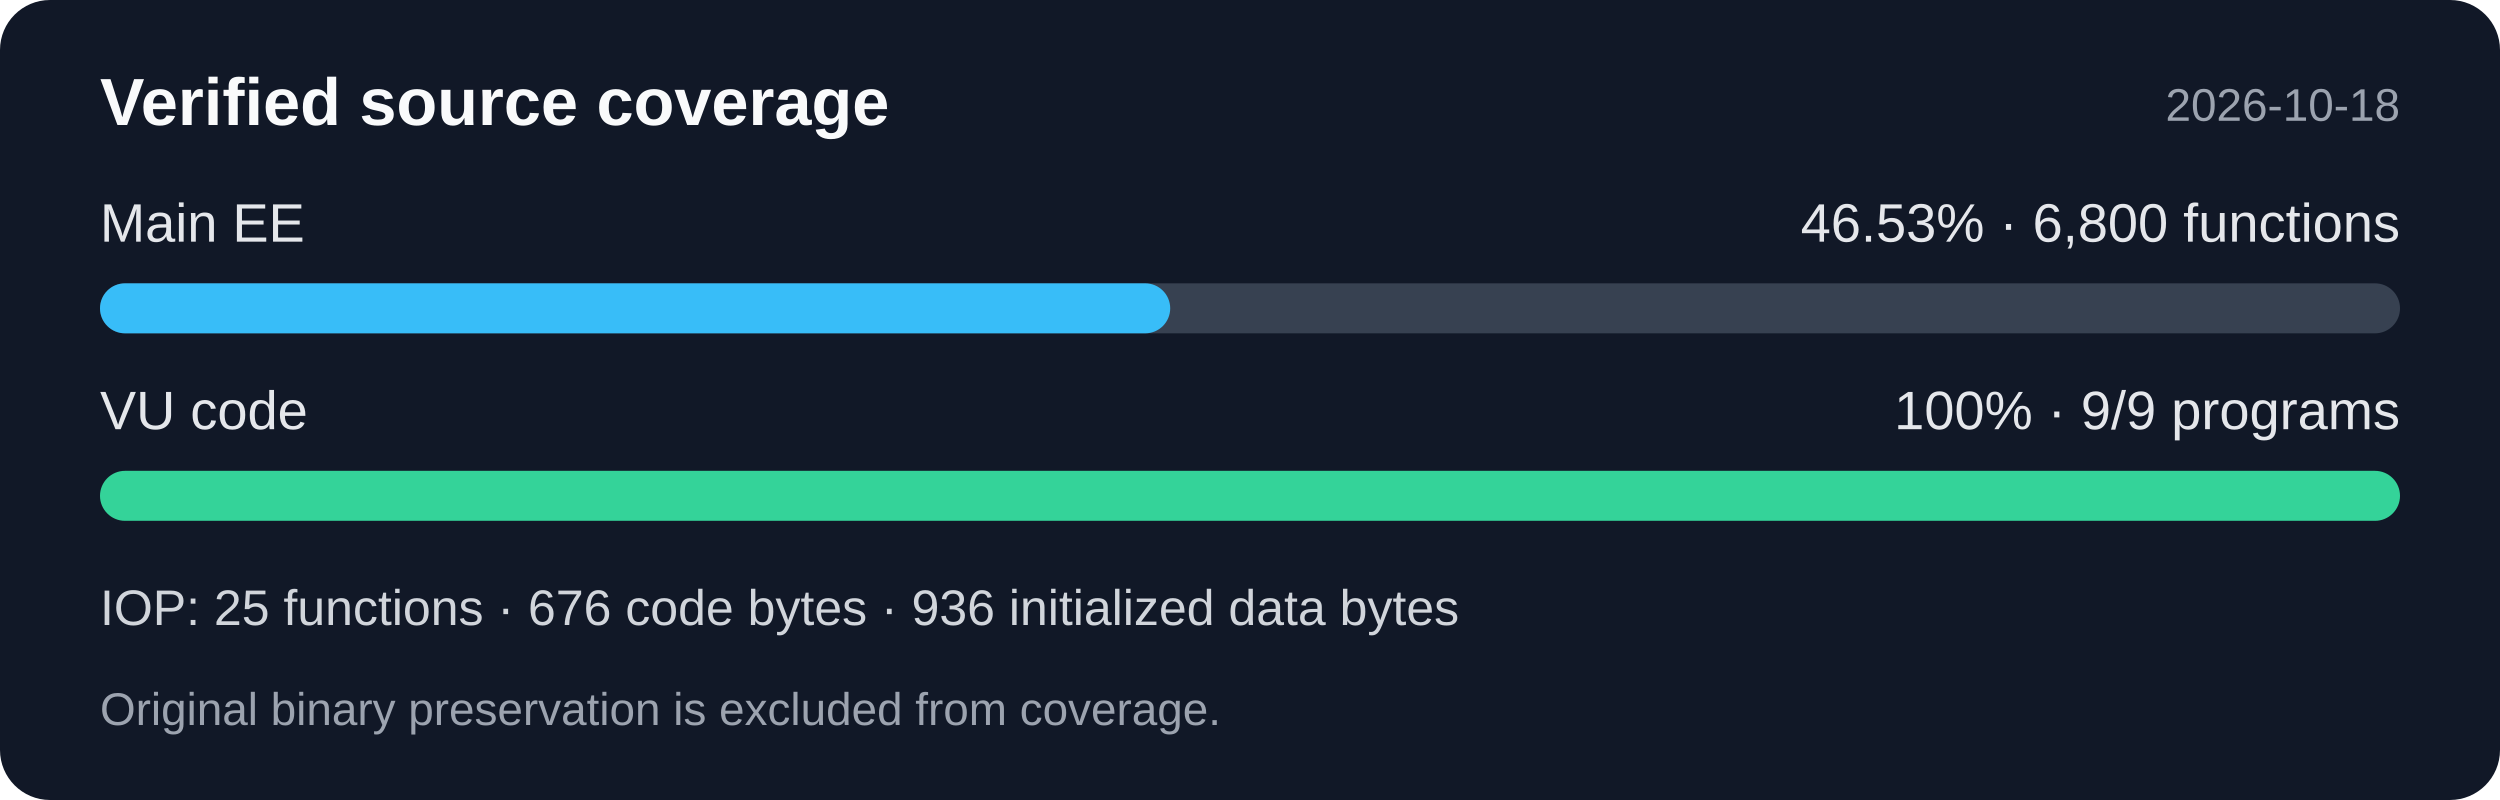
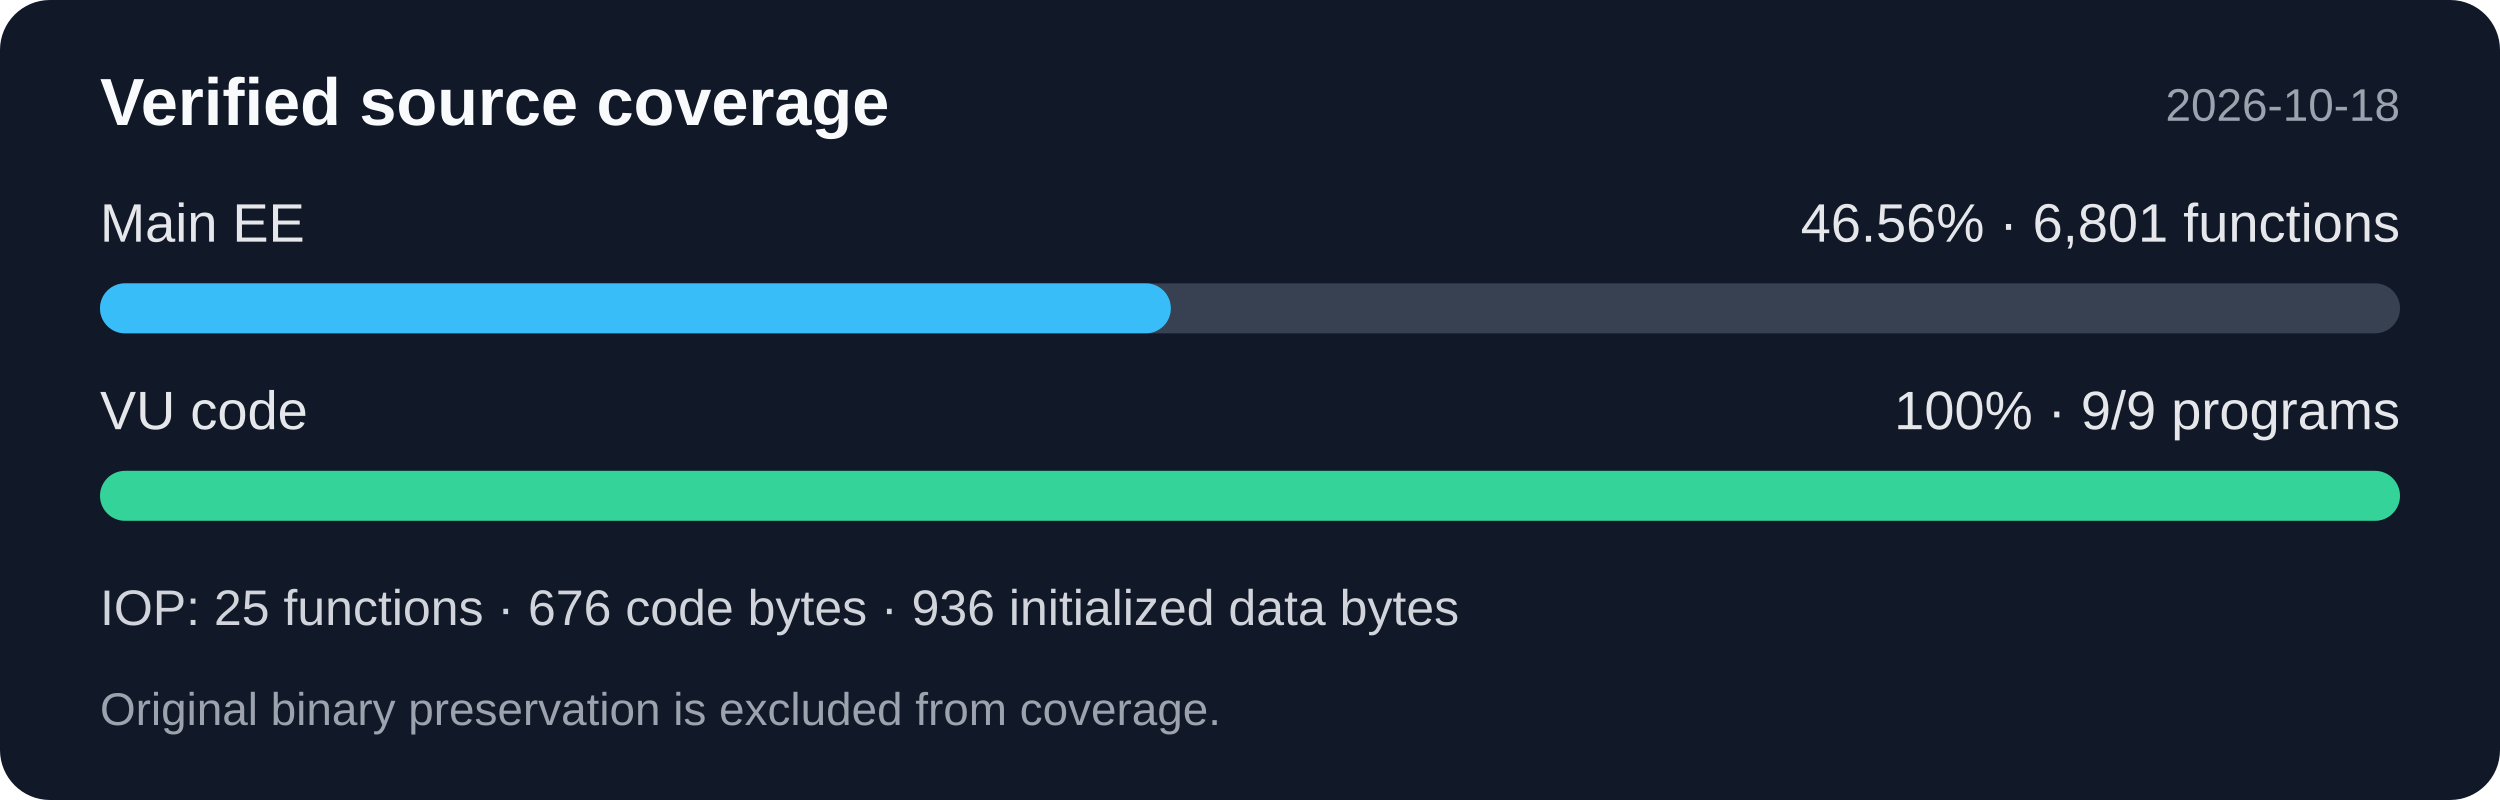
<svg xmlns="http://www.w3.org/2000/svg" width="600" height="192" viewBox="0 0 600 192" role="img" aria-labelledby="title desc">
  <rect width="600" height="192" rx="12" fill="#111827" />
  <g font-family="Segoe UI,Arial,sans-serif">
    <text x="24" y="30" fill="#f9fafb" font-size="16" font-weight="600">Verified source coverage</text>
    <text x="576" y="29" fill="#9ca3af" font-size="11" text-anchor="end">2026-10-18</text>
    <text x="24" y="58" fill="#e5e7eb" font-size="13">Main EE</text>
-     <text x="576" y="58" fill="#e5e7eb" font-size="13" text-anchor="end">46.53% · 6,800 functions</text>
+     <text x="576" y="58" fill="#e5e7eb" font-size="13" text-anchor="end">46.56% · 6,801 functions</text>
    <rect x="24" y="68" width="552" height="12" rx="6" fill="#374151" />
-     <rect x="24" y="68" width="256.85" height="12" rx="6" fill="#38bdf8" />
+     <rect x="24" y="68" width="257.005" height="12" rx="6" fill="#38bdf8" />
    <text x="24" y="103" fill="#e5e7eb" font-size="13">VU code</text>
    <text x="576" y="103" fill="#e5e7eb" font-size="13" text-anchor="end">100% · 9/9 programs</text>
    <rect x="24" y="113" width="552" height="12" rx="6" fill="#34d399" />
    <text x="24" y="150" fill="#d1d5db" font-size="12">IOP: 25 functions · 676 code bytes · 936 initialized data bytes</text>
    <text x="24" y="174" fill="#9ca3af" font-size="11">Original binary preservation is excluded from coverage.</text>
  </g>
</svg>
